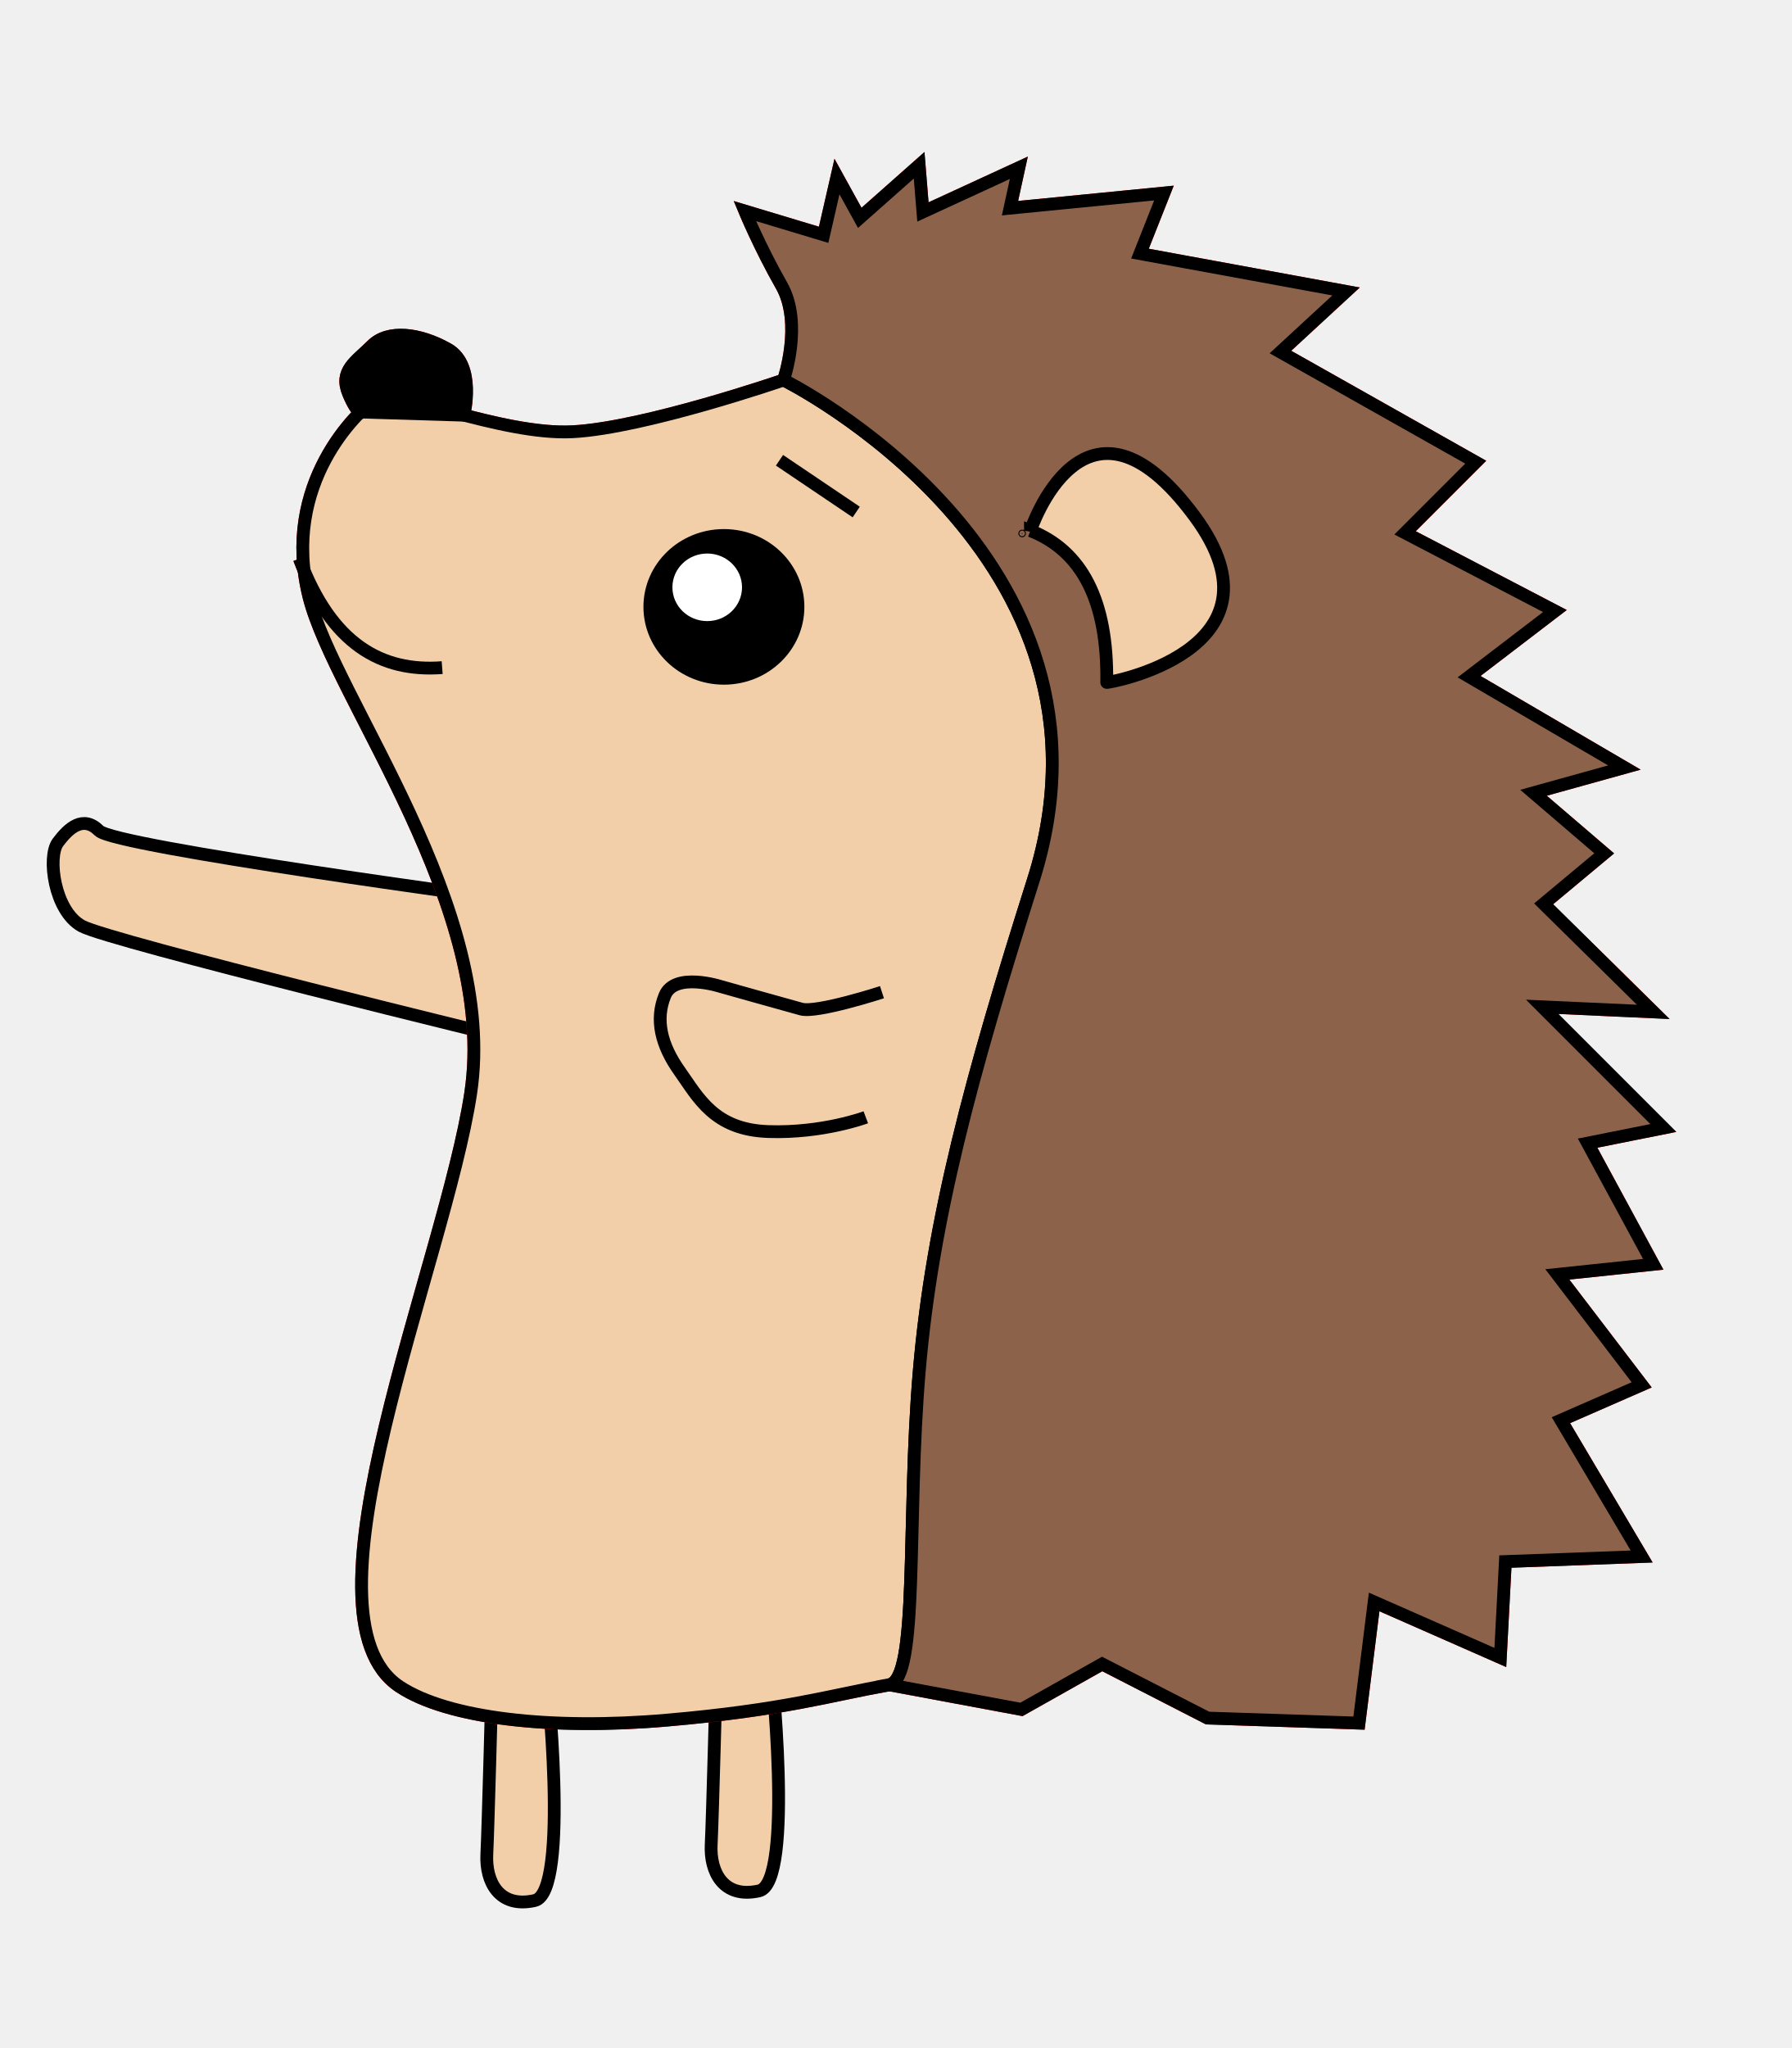
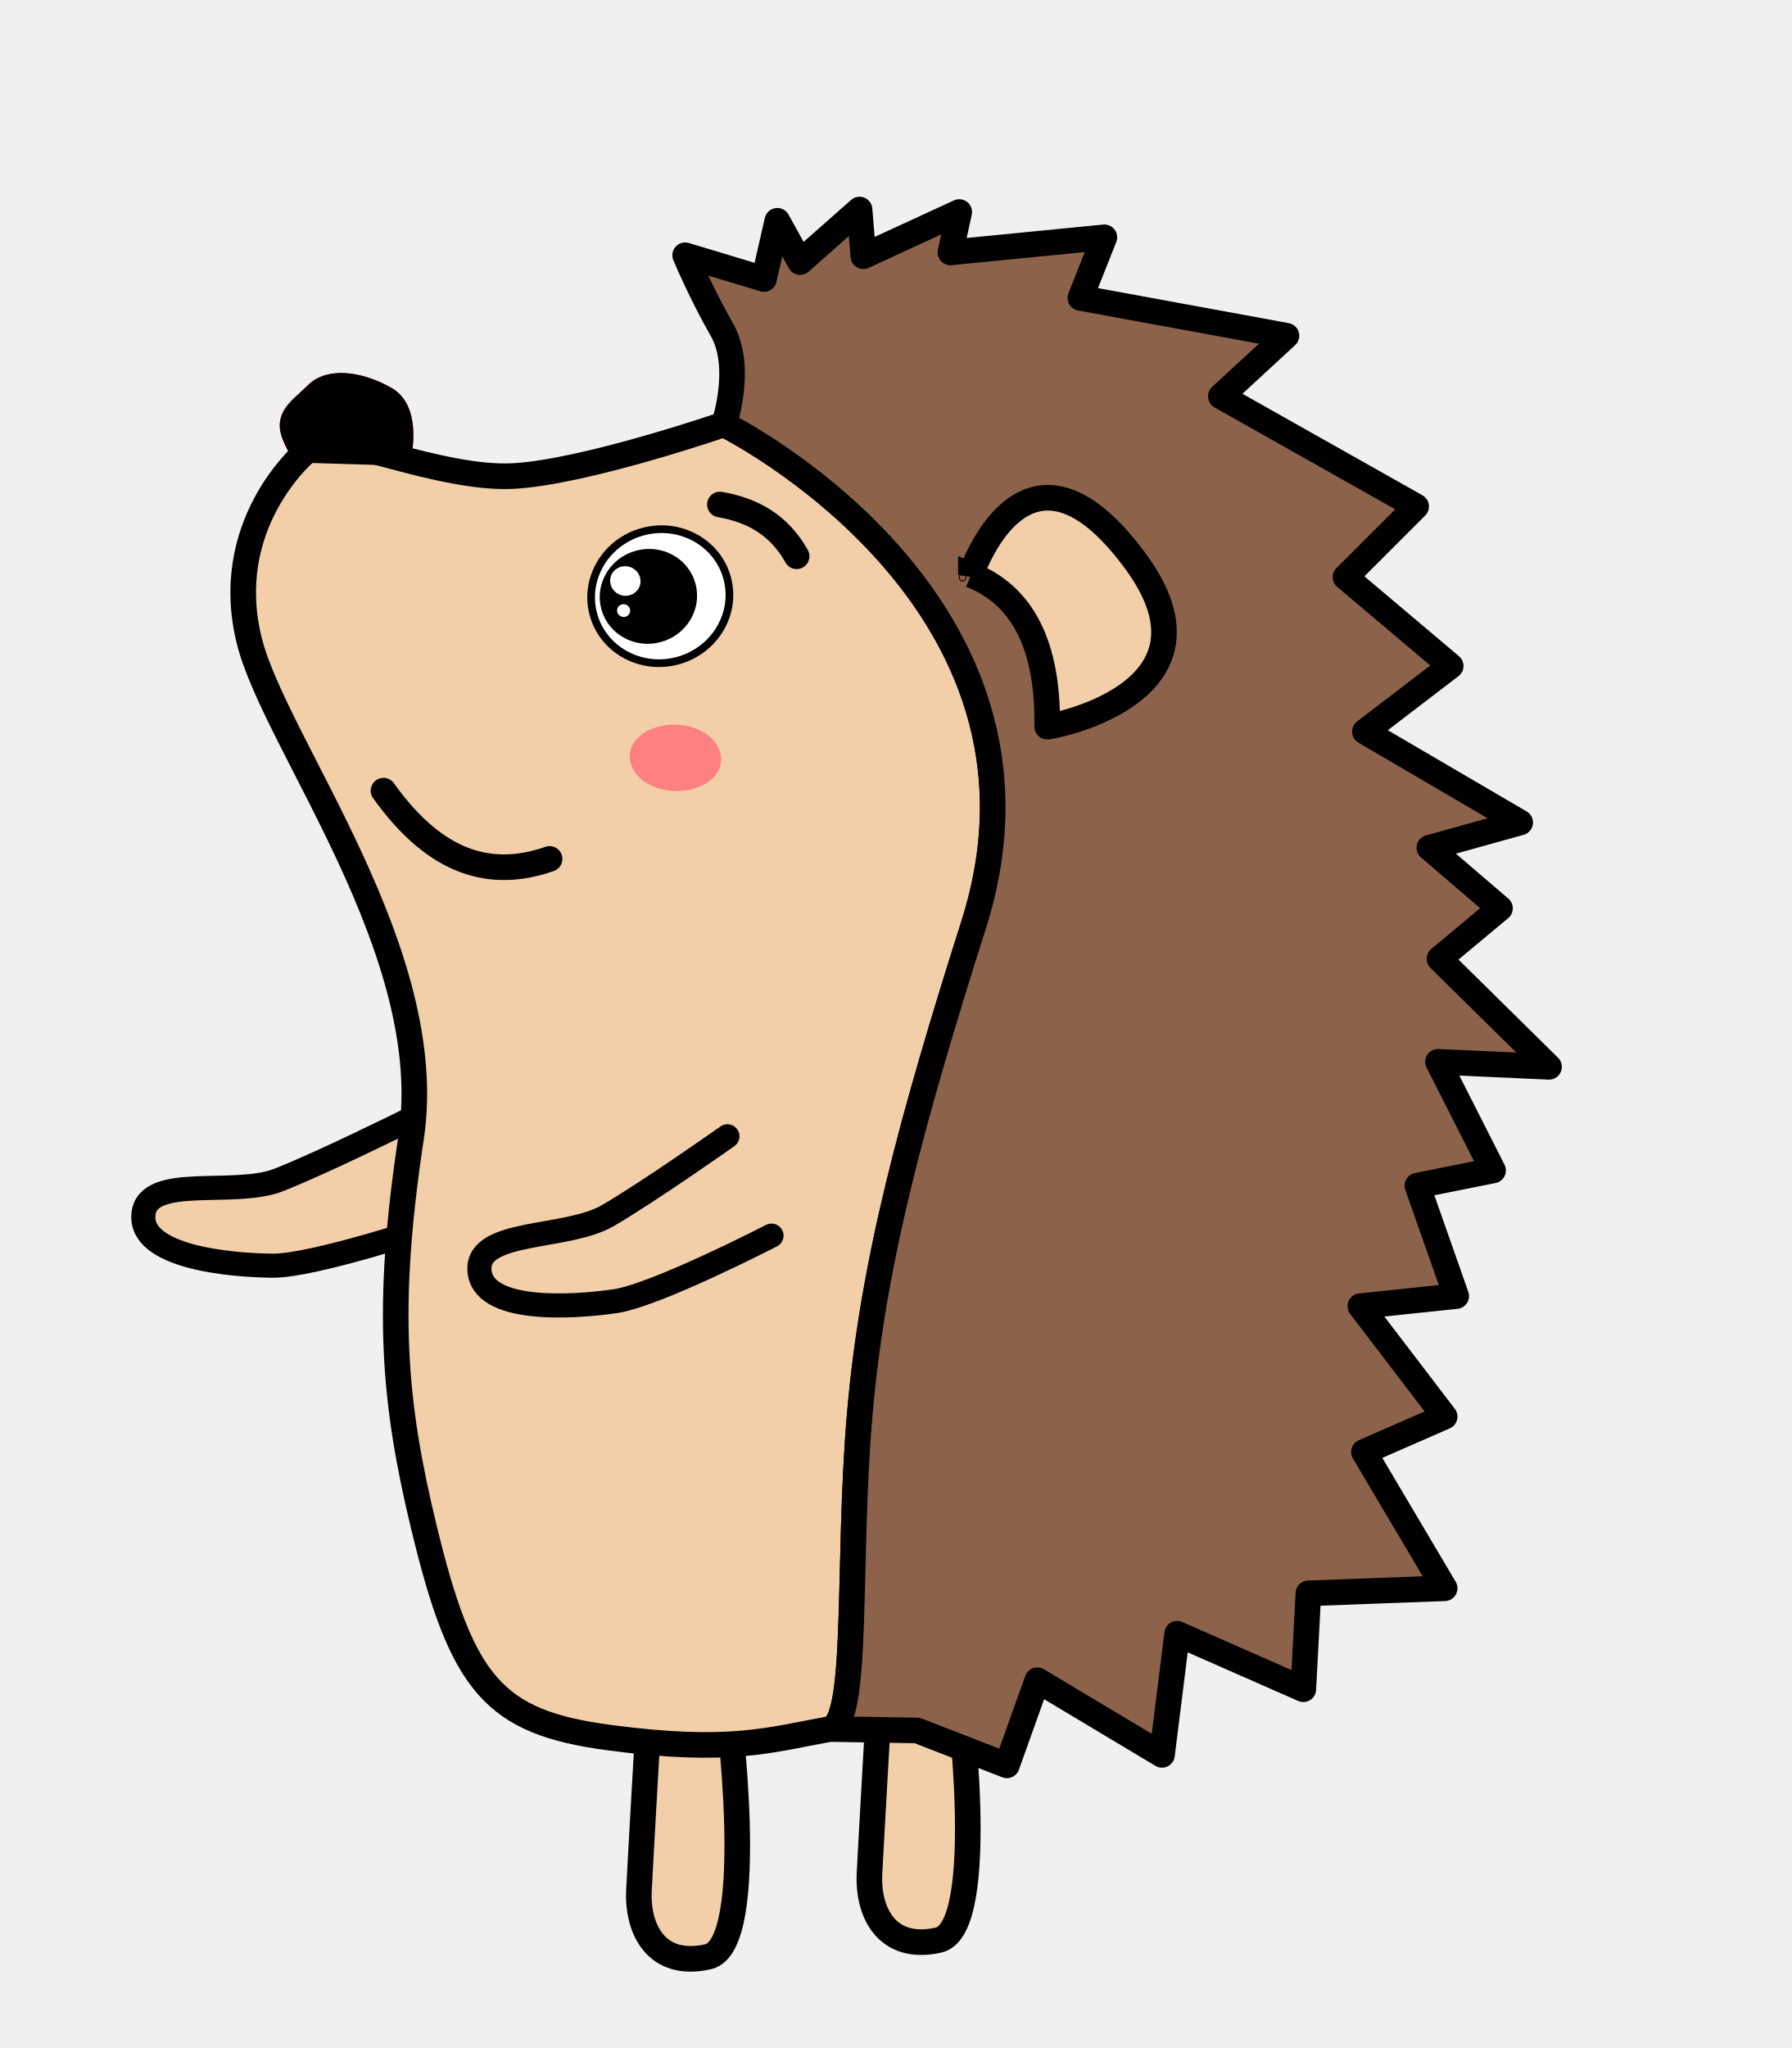
<svg xmlns="http://www.w3.org/2000/svg" width="70mm" height="80mm" viewBox="0 0 70 80" version="1.1" id="svg74501">
  <defs id="defs74498" />
  <g id="layer1">
-     <path style="font-variation-settings:normal;vector-effect:none;fill:#f2cfa9;fill-opacity:1;fill-rule:evenodd;stroke:#000000;stroke-width:0.5;stroke-linecap:butt;stroke-linejoin:miter;stroke-miterlimit:4;stroke-dasharray:none;stroke-dashoffset:0;stroke-opacity:1;-inkscape-stroke:none;stop-color:#000000" d="m 19.914,35.156 c 0,0 -15.412,-2.076 -16.04,-2.703 -0.628,-0.628 -1.193,-0.105 -1.611,0.453 -0.418,0.558 -0.148,2.675 0.933,3.268 1.081,0.593 16.973,4.459 16.973,4.459" id="path3196-6-6" />
-     <path style="font-variation-settings:normal;vector-effect:none;fill:#f2cfa9;fill-opacity:1;fill-rule:evenodd;stroke:#000000;stroke-width:0.5;stroke-linecap:butt;stroke-linejoin:miter;stroke-miterlimit:4;stroke-dasharray:none;stroke-dashoffset:0;stroke-opacity:1;-inkscape-stroke:none;stop-color:#000000" d="m 21.339,65.223 c 0,0 0.954,8.705 -0.451,9.018 -1.405,0.312 -1.919,-0.76 -1.867,-1.801 0.052,-1.041 0.208,-6.975 0.208,-6.975" id="path3198-0-9" />
-     <path style="font-variation-settings:normal;vector-effect:none;fill:#f2cfa9;fill-opacity:1;fill-rule:evenodd;stroke:#000000;stroke-width:0.5;stroke-linecap:butt;stroke-linejoin:miter;stroke-miterlimit:4;stroke-dasharray:none;stroke-dashoffset:0;stroke-opacity:1;-inkscape-stroke:none;stop-color:#000000" d="m 30.105,64.845 c 0,0 0.954,8.705 -0.451,9.018 -1.405,0.312 -1.919,-0.76 -1.867,-1.801 0.052,-1.041 0.208,-6.975 0.208,-6.975" id="path3200-4-2" />
-     <path style="fill:none;fill-rule:evenodd;stroke:#ff0000;stroke-width:0.5;stroke-linecap:butt;stroke-linejoin:miter;stroke-miterlimit:4;stroke-dasharray:none;stroke-opacity:1" d="m 34.74,65.812 c -2.348,0.426 -4.141,0.986 -8.677,1.38 -4.536,0.394 -8.572,-0.067 -10.448,-1.307 -4.217,-2.788 1.768,-16.529 2.775,-23.175 1.096,-7.239 -5.298,-15.353 -6.316,-19.386 -1.117,-4.424 1.923,-7.297 2.613,-7.741 0.69,-0.444 4.881,1.43 7.691,1.282 2.81,-0.148 8.239,-2.021 8.239,-2.021 0,0 13.798,6.815 9.756,19.543 -2.436,7.672 -3.948,13.252 -4.454,19.137 -0.506,5.885 -0.006,12.074 -1.18,12.287 z" id="path1011-5-8-2" />
-     <path id="path1757-7-8-4" style="font-variation-settings:normal;vector-effect:none;fill:none;fill-opacity:1;fill-rule:evenodd;stroke:#ff0000;stroke-width:0.5;stroke-linecap:butt;stroke-linejoin:miter;stroke-miterlimit:4;stroke-dasharray:none;stroke-dashoffset:0;stroke-opacity:1;-inkscape-stroke:none;stop-color:#000000" d="m 35.912,6.456 0.148,1.824 3.747,-1.726 -0.345,1.578 6.015,-0.591 -0.937,2.366 8.052,1.478 -2.564,2.366 7.631,4.303 -2.761,2.761 5.854,3.053 -3.353,2.564 6.068,3.55 -3.55,0.986 2.761,2.366 -2.366,1.972 4.282,4.22 -4.339,-0.197 4.733,4.733 -2.958,0.592 2.564,4.733 -3.747,0.394 3.295,4.315 -3.155,1.38 3.155,5.325 -5.325,0.197 -0.197,3.747 -4.93,-2.169 -0.592,4.733 -5.916,-0.197 -4.119,-2.113 -3.155,1.775 -5.168,-0.963 c 1.174,-0.213 0.674,-6.402 1.18,-12.287 0.506,-5.885 2.017,-11.465 4.453,-19.137 4.042,-12.729 -9.757,-19.544 -9.757,-19.544 0,0 0.763,-2.212 -0.081,-3.692 C 29.693,9.673 29.101,8.244 29.101,8.244 l 3.08,0.928 0.521,-2.275 0.89,1.614 z" />
-     <circle id="path1912-4-8-7" style="fill:#000000;stroke:#ff0000;stroke-width:0.265" cx="-39.937" cy="20.838" r="0.017" transform="scale(-1,1)" />
-     <path style="font-variation-settings:normal;vector-effect:none;fill:none;fill-opacity:1;fill-rule:evenodd;stroke:#ff0000;stroke-width:0.5;stroke-linecap:butt;stroke-linejoin:miter;stroke-miterlimit:4;stroke-dasharray:none;stroke-dashoffset:0;stroke-opacity:1;-inkscape-stroke:none;stop-color:#000000" d="m 40.261,20.729 c 0,0 2.102,-6.391 6.415,-0.558 3.9,5.275 -3.55,6.547 -3.434,6.484 0.047,-3.205 -0.983,-5.138 -2.981,-5.927 z" id="path1949-1-9-7" />
-     <path style="font-variation-settings:normal;vector-effect:none;fill:none;fill-opacity:1;fill-rule:evenodd;stroke:#ff0000;stroke-width:0.5;stroke-linecap:butt;stroke-linejoin:miter;stroke-miterlimit:4;stroke-dasharray:none;stroke-dashoffset:0;stroke-opacity:1;-inkscape-stroke:none;stop-color:#000000" d="m 11.698,21.826 c 1.25,3.348 3.215,4.432 5.578,4.253" id="path2146-8-7-5" />
-     <ellipse style="color:#000000;font-variation-settings:normal;overflow:visible;vector-effect:none;fill:none;fill-opacity:1;fill-rule:evenodd;stroke:#ff0000;stroke-width:0.5;stroke-linecap:butt;stroke-linejoin:miter;stroke-miterlimit:4;stroke-dasharray:none;stroke-dashoffset:0;stroke-opacity:1;-inkscape-stroke:none;stop-color:#000000" id="path2369-5-7-4" cx="-28.284" cy="23.706" rx="2.894" ry="2.789" transform="scale(-1,1)" />
-     <ellipse style="color:#000000;font-variation-settings:normal;overflow:visible;vector-effect:none;fill:none;fill-opacity:1;fill-rule:evenodd;stroke:#ff0000;stroke-width:0.5;stroke-linecap:butt;stroke-linejoin:miter;stroke-miterlimit:4;stroke-dasharray:none;stroke-dashoffset:0;stroke-opacity:1;-inkscape-stroke:none;stop-color:#000000" id="path2369-5-3-6-8" cx="-27.632" cy="22.942" rx="1.11" ry="1.07" transform="scale(-1,1)" />
-     <path style="font-variation-settings:normal;vector-effect:none;fill:none;fill-opacity:1;fill-rule:evenodd;stroke:#ff0000;stroke-width:0.5;stroke-linecap:butt;stroke-linejoin:miter;stroke-miterlimit:4;stroke-dasharray:none;stroke-dashoffset:0;stroke-opacity:1;-inkscape-stroke:none;stop-color:#000000" d="m 33.454,20.001 -2.998,-2.022" id="path2404-9-4-1" />
-     <path style="font-variation-settings:normal;vector-effect:none;fill:none;fill-opacity:1;fill-rule:evenodd;stroke:#ff0000;stroke-width:0.5;stroke-linecap:butt;stroke-linejoin:miter;stroke-miterlimit:4;stroke-dasharray:none;stroke-dashoffset:0;stroke-opacity:1;-inkscape-stroke:none;stop-color:#000000" d="m 34.46,38.758 c 0,0 -2.544,0.824 -3.151,0.659 -0.607,-0.165 -3.136,-0.878 -3.136,-0.878 0,0 -1.813,-0.593 -2.196,0.349 -0.383,0.941 0.479,3.501 0.479,3.501 0,0 1.445,1.744 3.572,1.814 2.127,0.07 3.8,-0.558 3.8,-0.558" id="path2482-7-3-2" />
-     <path style="font-variation-settings:normal;vector-effect:none;fill:none;fill-opacity:1;fill-rule:evenodd;stroke:#ff0000;stroke-width:0.5;stroke-linecap:butt;stroke-linejoin:miter;stroke-miterlimit:4;stroke-dasharray:none;stroke-dashoffset:0;stroke-opacity:1;-inkscape-stroke:none;stop-color:#000000" d="m 18.123,16.218 c 0,0 0.488,-1.952 -0.628,-2.58 -1.116,-0.628 -2.336,-0.767 -2.963,-0.139 -0.628,0.628 -1.293,0.978 -0.91,1.884 0.383,0.906 0.548,0.713 0.548,0.713 z" id="path2926-8-0-8" />
-     <path style="fill:#f2cfa9;fill-opacity:1;fill-rule:evenodd;stroke:#000000;stroke-width:0.5;stroke-linecap:butt;stroke-linejoin:miter;stroke-miterlimit:4;stroke-dasharray:none;stroke-opacity:1" d="m 34.74,65.812 c -2.348,0.426 -4.141,0.986 -8.677,1.38 -4.536,0.394 -8.572,-0.067 -10.448,-1.307 -4.217,-2.788 1.768,-16.529 2.775,-23.175 1.096,-7.239 -5.298,-15.353 -6.316,-19.386 -1.117,-4.424 1.923,-7.297 2.613,-7.741 0.69,-0.444 4.881,1.43 7.691,1.282 2.81,-0.148 8.239,-2.021 8.239,-2.021 0,0 13.798,6.815 9.756,19.543 -2.436,7.672 -3.948,13.252 -4.454,19.137 -0.506,5.885 -0.006,12.074 -1.18,12.287 z" id="path3178-3-9" />
-     <path id="path3180-0-3" style="font-variation-settings:normal;vector-effect:none;fill:#8c634a;fill-opacity:1;fill-rule:evenodd;stroke:#000000;stroke-width:0.5;stroke-linecap:butt;stroke-linejoin:miter;stroke-miterlimit:4;stroke-dasharray:none;stroke-dashoffset:0;stroke-opacity:1;-inkscape-stroke:none;stop-color:#000000" d="m 35.912,6.456 0.148,1.824 3.747,-1.726 -0.345,1.578 6.015,-0.591 -0.937,2.366 8.052,1.478 -2.564,2.366 7.631,4.303 -2.761,2.761 5.854,3.053 -3.353,2.564 6.068,3.55 -3.55,0.986 2.761,2.366 -2.366,1.972 4.282,4.22 -4.339,-0.197 4.733,4.733 -2.958,0.592 2.564,4.733 -3.747,0.394 3.295,4.315 -3.155,1.38 3.155,5.325 -5.325,0.197 -0.197,3.747 -4.93,-2.169 -0.592,4.733 -5.916,-0.197 -4.119,-2.113 -3.155,1.775 -5.168,-0.963 c 1.174,-0.213 0.674,-6.402 1.18,-12.287 0.506,-5.885 2.017,-11.465 4.453,-19.137 4.042,-12.729 -9.757,-19.544 -9.757,-19.544 0,0 0.763,-2.212 -0.081,-3.692 C 29.693,9.673 29.101,8.244 29.101,8.244 l 3.08,0.928 0.521,-2.275 0.89,1.614 z" />
-     <circle id="circle3182-9-6" style="fill:#000000;stroke:#000000;stroke-width:0.265" cx="-39.937" cy="20.838" r="0.017" transform="scale(-1,1)" />
-     <path style="font-variation-settings:normal;vector-effect:none;fill:#f2cfa9;fill-opacity:1;fill-rule:evenodd;stroke:#000000;stroke-width:0.5;stroke-linecap:butt;stroke-linejoin:miter;stroke-miterlimit:4;stroke-dasharray:none;stroke-dashoffset:0;stroke-opacity:1;-inkscape-stroke:none;stop-color:#000000" d="m 40.261,20.729 c 0,0 2.102,-6.391 6.415,-0.558 3.9,5.275 -3.55,6.547 -3.434,6.484 0.047,-3.205 -0.983,-5.138 -2.981,-5.927 z" id="path3184-2-8" />
-     <path style="font-variation-settings:normal;vector-effect:none;fill:none;fill-opacity:1;fill-rule:evenodd;stroke:#000000;stroke-width:0.5;stroke-linecap:butt;stroke-linejoin:miter;stroke-miterlimit:4;stroke-dasharray:none;stroke-dashoffset:0;stroke-opacity:1;-inkscape-stroke:none;stop-color:#000000" d="m 11.698,21.826 c 1.25,3.348 3.215,4.432 5.578,4.253" id="path3186-5-0" />
-     <ellipse style="color:#000000;font-variation-settings:normal;overflow:visible;vector-effect:none;fill:#000000;fill-opacity:1;fill-rule:evenodd;stroke:#000000;stroke-width:0.5;stroke-linecap:butt;stroke-linejoin:miter;stroke-miterlimit:4;stroke-dasharray:none;stroke-dashoffset:0;stroke-opacity:1;-inkscape-stroke:none;stop-color:#000000" id="ellipse3188-4-2" cx="-28.284" cy="23.706" rx="2.894" ry="2.789" transform="scale(-1,1)" />
-     <ellipse style="color:#000000;font-variation-settings:normal;overflow:visible;vector-effect:none;fill:#ffffff;fill-opacity:1;fill-rule:evenodd;stroke:#ffffff;stroke-width:0.5;stroke-linecap:butt;stroke-linejoin:miter;stroke-miterlimit:4;stroke-dasharray:none;stroke-dashoffset:0;stroke-opacity:1;-inkscape-stroke:none;stop-color:#000000" id="ellipse3190-0-1" cx="-27.632" cy="22.942" rx="1.11" ry="1.07" transform="scale(-1,1)" />
-     <path style="font-variation-settings:normal;vector-effect:none;fill:none;fill-opacity:1;fill-rule:evenodd;stroke:#000000;stroke-width:0.5;stroke-linecap:butt;stroke-linejoin:miter;stroke-miterlimit:4;stroke-dasharray:none;stroke-dashoffset:0;stroke-opacity:1;-inkscape-stroke:none;stop-color:#000000" d="m 33.454,20.001 -2.998,-2.022" id="path3192-5-0" />
-     <path style="font-variation-settings:normal;vector-effect:none;fill:#f2cfa9;fill-opacity:1;fill-rule:evenodd;stroke:#000000;stroke-width:0.5;stroke-linecap:butt;stroke-linejoin:miter;stroke-miterlimit:4;stroke-dasharray:none;stroke-dashoffset:0;stroke-opacity:1;-inkscape-stroke:none;stop-color:#000000" d="m 34.46,38.758 c 0,0 -2.544,0.824 -3.151,0.659 -0.607,-0.165 -3.136,-0.878 -3.136,-0.878 0,0 -1.813,-0.593 -2.196,0.349 -0.383,0.941 -0.151,1.934 0.578,2.958 0.728,1.024 1.346,2.287 3.473,2.356 2.127,0.07 3.8,-0.558 3.8,-0.558" id="path3194-9-5" />
-     <path style="font-variation-settings:normal;vector-effect:none;fill:#000000;fill-opacity:1;fill-rule:evenodd;stroke:#000000;stroke-width:0.5;stroke-linecap:butt;stroke-linejoin:miter;stroke-miterlimit:4;stroke-dasharray:none;stroke-dashoffset:0;stroke-opacity:1;-inkscape-stroke:none;stop-color:#000000" d="m 18.123,16.218 c 0,0 0.488,-1.952 -0.628,-2.58 -1.116,-0.628 -2.336,-0.767 -2.963,-0.139 -0.628,0.628 -1.293,0.978 -0.91,1.884 0.383,0.906 0.548,0.713 0.548,0.713 z" id="path3202-4-1" />
+     <path style="font-variation-settings:normal;fill:#f2cfa9;fill-opacity:1;fill-rule:evenodd;stroke:#000000;stroke-width:0.941;stroke-linecap:round;stroke-linejoin:miter;stroke-miterlimit:4;stroke-dasharray:none;stroke-dashoffset:0;stroke-opacity:1;stop-color:#000000" d="m 17.087,47.841 c 0,0 -4.818,1.614 -6.433,1.6 -1.707,-0.016 -5.241,-0.343 -5.047,-2.028 0.179,-1.567 3.548,-0.64 5.275,-1.318 1.727,-0.678 5.095,-2.351 5.095,-2.351" id="path72603-2-9-3-1-2" />
+     <path style="font-variation-settings:normal;fill:#f2cfa9;fill-opacity:1;fill-rule:evenodd;stroke:#000000;stroke-width:1;stroke-linecap:butt;stroke-linejoin:miter;stroke-miterlimit:4;stroke-dasharray:none;stroke-dashoffset:0;stroke-opacity:1;stop-color:#000000" d="m 28.408,66.383 c 0,0 1.279,9.604 -0.749,10.055 -2.028,0.451 -2.769,-1.096 -2.694,-2.598 0.075,-1.502 0.399,-7.108 0.399,-7.108" id="path3198-0-9-9" />
+     <path style="font-variation-settings:normal;fill:#f2cfa9;fill-opacity:1;fill-rule:evenodd;stroke:#000000;stroke-width:1;stroke-linecap:butt;stroke-linejoin:miter;stroke-miterlimit:4;stroke-dasharray:none;stroke-dashoffset:0;stroke-opacity:1;stop-color:#000000" d="m 37.415,65.731 c 0,0 1.279,9.604 -0.749,10.055 -2.028,0.451 -2.769,-1.096 -2.694,-2.598 0.075,-1.502 0.399,-7.108 0.399,-7.108" id="path3198-0-9-3-9" />
+     <circle id="path1912-4-8-7-6" style="fill:#000000;stroke:#ff0000;stroke-width:0.265" cx="-37.609" cy="22.566" r="0.017" transform="scale(-1,1)" />
+     <path style="font-variation-settings:normal;vector-effect:none;fill:none;fill-opacity:1;fill-rule:evenodd;stroke:#ff0000;stroke-width:0.5;stroke-linecap:butt;stroke-linejoin:miter;stroke-miterlimit:4;stroke-dasharray:none;stroke-dashoffset:0;stroke-opacity:1;-inkscape-stroke:none;stop-color:#000000" d="m 37.933,22.457 c 0,0 2.102,-6.391 6.415,-0.558 3.9,5.275 -3.55,6.547 -3.434,6.484 0.047,-3.205 -0.983,-5.138 -2.981,-5.927 z" id="path1949-1-9-7-0" />
+     <path style="font-variation-settings:normal;vector-effect:none;fill:none;fill-opacity:1;fill-rule:evenodd;stroke:#ff0000;stroke-width:0.5;stroke-linecap:butt;stroke-linejoin:miter;stroke-miterlimit:4;stroke-dasharray:none;stroke-dashoffset:0;stroke-opacity:1;-inkscape-stroke:none;stop-color:#000000" d="m 9.37,23.554 c 1.25,3.348 3.215,4.432 5.578,4.253" id="path2146-8-7-5-2" />
+     <path style="font-variation-settings:normal;vector-effect:none;fill:none;fill-opacity:1;fill-rule:evenodd;stroke:#ff0000;stroke-width:0.5;stroke-linecap:butt;stroke-linejoin:miter;stroke-miterlimit:4;stroke-dasharray:none;stroke-dashoffset:0;stroke-opacity:1;-inkscape-stroke:none;stop-color:#000000" d="m 31.126,21.729 -2.998,-2.022" id="path2404-9-4-1-1" />
+     <path style="font-variation-settings:normal;vector-effect:none;fill:none;fill-opacity:1;fill-rule:evenodd;stroke:#ff0000;stroke-width:0.5;stroke-linecap:butt;stroke-linejoin:miter;stroke-miterlimit:4;stroke-dasharray:none;stroke-dashoffset:0;stroke-opacity:1;-inkscape-stroke:none;stop-color:#000000" d="m 32.132,40.486 c 0,0 -2.544,0.824 -3.151,0.659 -0.607,-0.165 -3.136,-0.878 -3.136,-0.878 0,0 -1.813,-0.593 -2.196,0.349 -0.383,0.941 0.479,3.501 0.479,3.501 0,0 1.445,1.744 3.572,1.814 2.127,0.07 3.8,-0.558 3.8,-0.558" id="path2482-7-3-2-3" />
+     <path style="font-variation-settings:normal;vector-effect:none;fill:none;fill-opacity:1;fill-rule:evenodd;stroke:#ff0000;stroke-width:0.5;stroke-linecap:butt;stroke-linejoin:miter;stroke-miterlimit:4;stroke-dasharray:none;stroke-dashoffset:0;stroke-opacity:1;-inkscape-stroke:none;stop-color:#000000" d="m 15.795,17.946 c 0,0 0.488,-1.952 -0.628,-2.58 -1.116,-0.628 -2.336,-0.767 -2.963,-0.139 -0.628,0.628 -1.293,0.978 -0.91,1.884 0.383,0.906 0.548,0.713 0.548,0.713 z" id="path2926-8-0-8-2" />
+     <path style="fill:#f2cfa9;fill-opacity:1;fill-rule:evenodd;stroke:#000000;stroke-width:1;stroke-linecap:butt;stroke-linejoin:miter;stroke-miterlimit:4;stroke-dasharray:none;stroke-opacity:1" d="m 32.412,67.541 c -2.348,0.426 -3.889,0.96 -8.608,0.335 -4.518,-0.599 -5.755,-2.071 -7.24,-8.21 -1.189,-4.913 -1.509,-8.581 -0.502,-15.226 1.096,-7.239 -5.298,-15.353 -6.316,-19.386 -1.117,-4.424 1.923,-7.297 2.613,-7.741 0.69,-0.444 4.881,1.43 7.691,1.282 2.81,-0.148 8.239,-2.021 8.239,-2.021 0,0 13.798,6.815 9.756,19.543 -2.436,7.672 -3.948,13.252 -4.454,19.137 -0.506,5.885 -0.006,12.074 -1.18,12.287 z" id="path3178-3-9-1" />
+     <path id="path3180-0-3-5" style="font-variation-settings:normal;fill:#8c634a;fill-opacity:1;fill-rule:evenodd;stroke:#000000;stroke-width:1;stroke-linecap:round;stroke-linejoin:round;stroke-miterlimit:4;stroke-dasharray:none;stroke-dashoffset:0;stroke-opacity:1;stop-color:#000000" d="m 33.584,8.185 0.148,1.824 3.747,-1.726 -0.345,1.578 6.015,-0.591 -0.937,2.366 8.052,1.478 -2.564,2.366 7.631,4.303 -2.761,2.761 4.111,3.471 -3.353,2.564 6.068,3.55 -3.55,0.986 2.761,2.366 -2.366,1.972 4.282,4.22 -4.339,-0.197 2.153,4.245 -2.958,0.592 1.518,4.315 -3.747,0.394 3.295,4.315 -3.155,1.38 3.155,5.325 -5.325,0.197 -0.197,3.747 -4.93,-2.169 -0.592,4.733 -4.871,-2.917 -1.19,3.326 -3.504,-1.363 -3.425,-0.056 c 1.174,-0.213 0.674,-6.402 1.18,-12.287 0.506,-5.885 2.017,-11.465 4.453,-19.137 4.042,-12.729 -9.757,-19.544 -9.757,-19.544 0,0 0.763,-2.212 -0.081,-3.692 -0.844,-1.479 -1.436,-2.909 -1.436,-2.909 l 3.08,0.928 0.521,-2.275 0.89,1.614 z" />
+     <circle id="circle3182-9-6-9" style="fill:#000000;stroke:#000000;stroke-width:0.265" cx="-37.609" cy="22.566" r="0.017" transform="scale(-1,1)" />
+     <path style="font-variation-settings:normal;fill:#f2cfa9;fill-opacity:1;fill-rule:evenodd;stroke:#000000;stroke-width:1;stroke-linecap:butt;stroke-linejoin:miter;stroke-miterlimit:4;stroke-dasharray:none;stroke-dashoffset:0;stroke-opacity:1;stop-color:#000000" d="m 37.933,22.457 c 0,0 2.102,-6.391 6.415,-0.558 3.9,5.275 -3.55,6.547 -3.434,6.484 0.047,-3.205 -0.983,-5.138 -2.981,-5.927 z" id="path3184-2-8-9" />
+     <path style="font-variation-settings:normal;fill:none;fill-opacity:1;fill-rule:evenodd;stroke:#000000;stroke-width:1;stroke-linecap:round;stroke-linejoin:miter;stroke-miterlimit:4;stroke-dasharray:none;stroke-dashoffset:0;stroke-opacity:1;stop-color:#000000" d="m 14.984,30.886 c 2.074,2.91 4.252,3.449 6.489,2.665" id="path3186-5-0-1" />
+     <path style="font-variation-settings:normal;fill:none;fill-opacity:1;fill-rule:evenodd;stroke:#000000;stroke-width:1;stroke-linecap:round;stroke-linejoin:miter;stroke-miterlimit:4;stroke-dasharray:none;stroke-dashoffset:0;stroke-opacity:1;stop-color:#000000" d="m 31.126,21.729 c -0.705,-1.262 -1.769,-1.808 -2.998,-2.022" id="path3192-5-0-1" />
+     <path style="font-variation-settings:normal;vector-effect:none;fill:#000000;fill-opacity:1;fill-rule:evenodd;stroke:#000000;stroke-width:0.5;stroke-linecap:butt;stroke-linejoin:miter;stroke-miterlimit:4;stroke-dasharray:none;stroke-dashoffset:0;stroke-opacity:1;-inkscape-stroke:none;stop-color:#000000" d="m 15.795,17.946 c 0,0 0.488,-1.952 -0.628,-2.58 -1.116,-0.628 -2.336,-0.767 -2.963,-0.139 -0.628,0.628 -1.293,0.978 -0.91,1.884 0.383,0.906 0.548,0.713 0.548,0.713 z" id="path3202-4-1-0" />
+     <path style="font-variation-settings:normal;fill:#f2cfa9;fill-opacity:1;fill-rule:evenodd;stroke:#000000;stroke-width:0.941;stroke-linecap:round;stroke-linejoin:miter;stroke-miterlimit:4;stroke-dasharray:none;stroke-dashoffset:0;stroke-opacity:1;stop-color:#000000" d="m 30.144,48.267 c 0,0 -4.515,2.33 -6.114,2.562 -1.689,0.245 -5.232,0.46 -5.298,-1.235 -0.062,-1.576 3.409,-1.174 5.013,-2.107 1.604,-0.933 4.677,-3.1 4.677,-3.1" id="path72603-2-9-3-7" />
+     <g id="g1667" transform="translate(-13.44689,-2.54662)">
+       <ellipse style="color:#000000;font-variation-settings:normal;overflow:visible;fill:#ffffff;fill-opacity:1;fill-rule:evenodd;stroke:#000000;stroke-width:0.3;stroke-linecap:butt;stroke-linejoin:miter;stroke-miterlimit:4;stroke-dasharray:none;stroke-dashoffset:0;stroke-opacity:1;stop-color:#000000" id="ellipse3188-4-2-6-3-0-4-6" cx="-31.221" cy="-35.112" rx="2.708" ry="2.61" transform="rotate(165)" />
+       <ellipse style="color:#000000;font-variation-settings:normal;overflow:visible;vector-effect:none;fill:#000000;fill-opacity:1;fill-rule:evenodd;stroke:#000000;stroke-width:0.701;stroke-linecap:butt;stroke-linejoin:miter;stroke-miterlimit:4;stroke-dasharray:none;stroke-dashoffset:0;stroke-opacity:1;-inkscape-stroke:none;stop-color:#000000" id="ellipse3190-0-1-4-3-4-7-4" cx="-30.771" cy="-34.999" rx="1.555" ry="1.499" transform="rotate(165)" />
+       <ellipse style="color:#000000;font-variation-settings:normal;overflow:visible;vector-effect:none;fill:#ffffff;fill-opacity:1;fill-rule:evenodd;stroke:#ffffff;stroke-width:0.219;stroke-linecap:butt;stroke-linejoin:miter;stroke-miterlimit:4;stroke-dasharray:none;stroke-dashoffset:0;stroke-opacity:1;-inkscape-stroke:none;stop-color:#000000" id="ellipse3190-0-1-4-3-4-8-8-3" cx="43.122" cy="-14.578" rx="0.486" ry="0.468" transform="matrix(0.9659258,0.258819,0.258819,-0.9659258,0,0)" />
+       <ellipse style="color:#000000;font-variation-settings:normal;overflow:visible;vector-effect:none;fill:#ffffff;fill-opacity:1;fill-rule:evenodd;stroke:#ffffff;stroke-width:0.094;stroke-linecap:butt;stroke-linejoin:miter;stroke-miterlimit:4;stroke-dasharray:none;stroke-dashoffset:0;stroke-opacity:1;-inkscape-stroke:none;stop-color:#000000" id="ellipse3190-0-1-4-3-4-8-8-9-3" cx="43.357" cy="-15.712" rx="0.21" ry="0.202" transform="matrix(0.9659258,0.258819,0.258819,-0.9659258,0,0)" />
+     </g>
+     <ellipse style="color:#000000;font-variation-settings:normal;overflow:visible;fill:#ff8080;fill-opacity:1;fill-rule:evenodd;stroke:#ff8080;stroke-width:1.295;stroke-linecap:butt;stroke-linejoin:miter;stroke-miterlimit:4;stroke-dasharray:none;stroke-dashoffset:0;stroke-opacity:1;stop-color:#000000" id="path72356-4-5-8-4-9-7" cx="-14.061" cy="34.511" rx="1.097" ry="0.701" transform="matrix(-0.9835353,0.1807159,0.3639511,0.931418,0,0)" />
  </g>
</svg>
